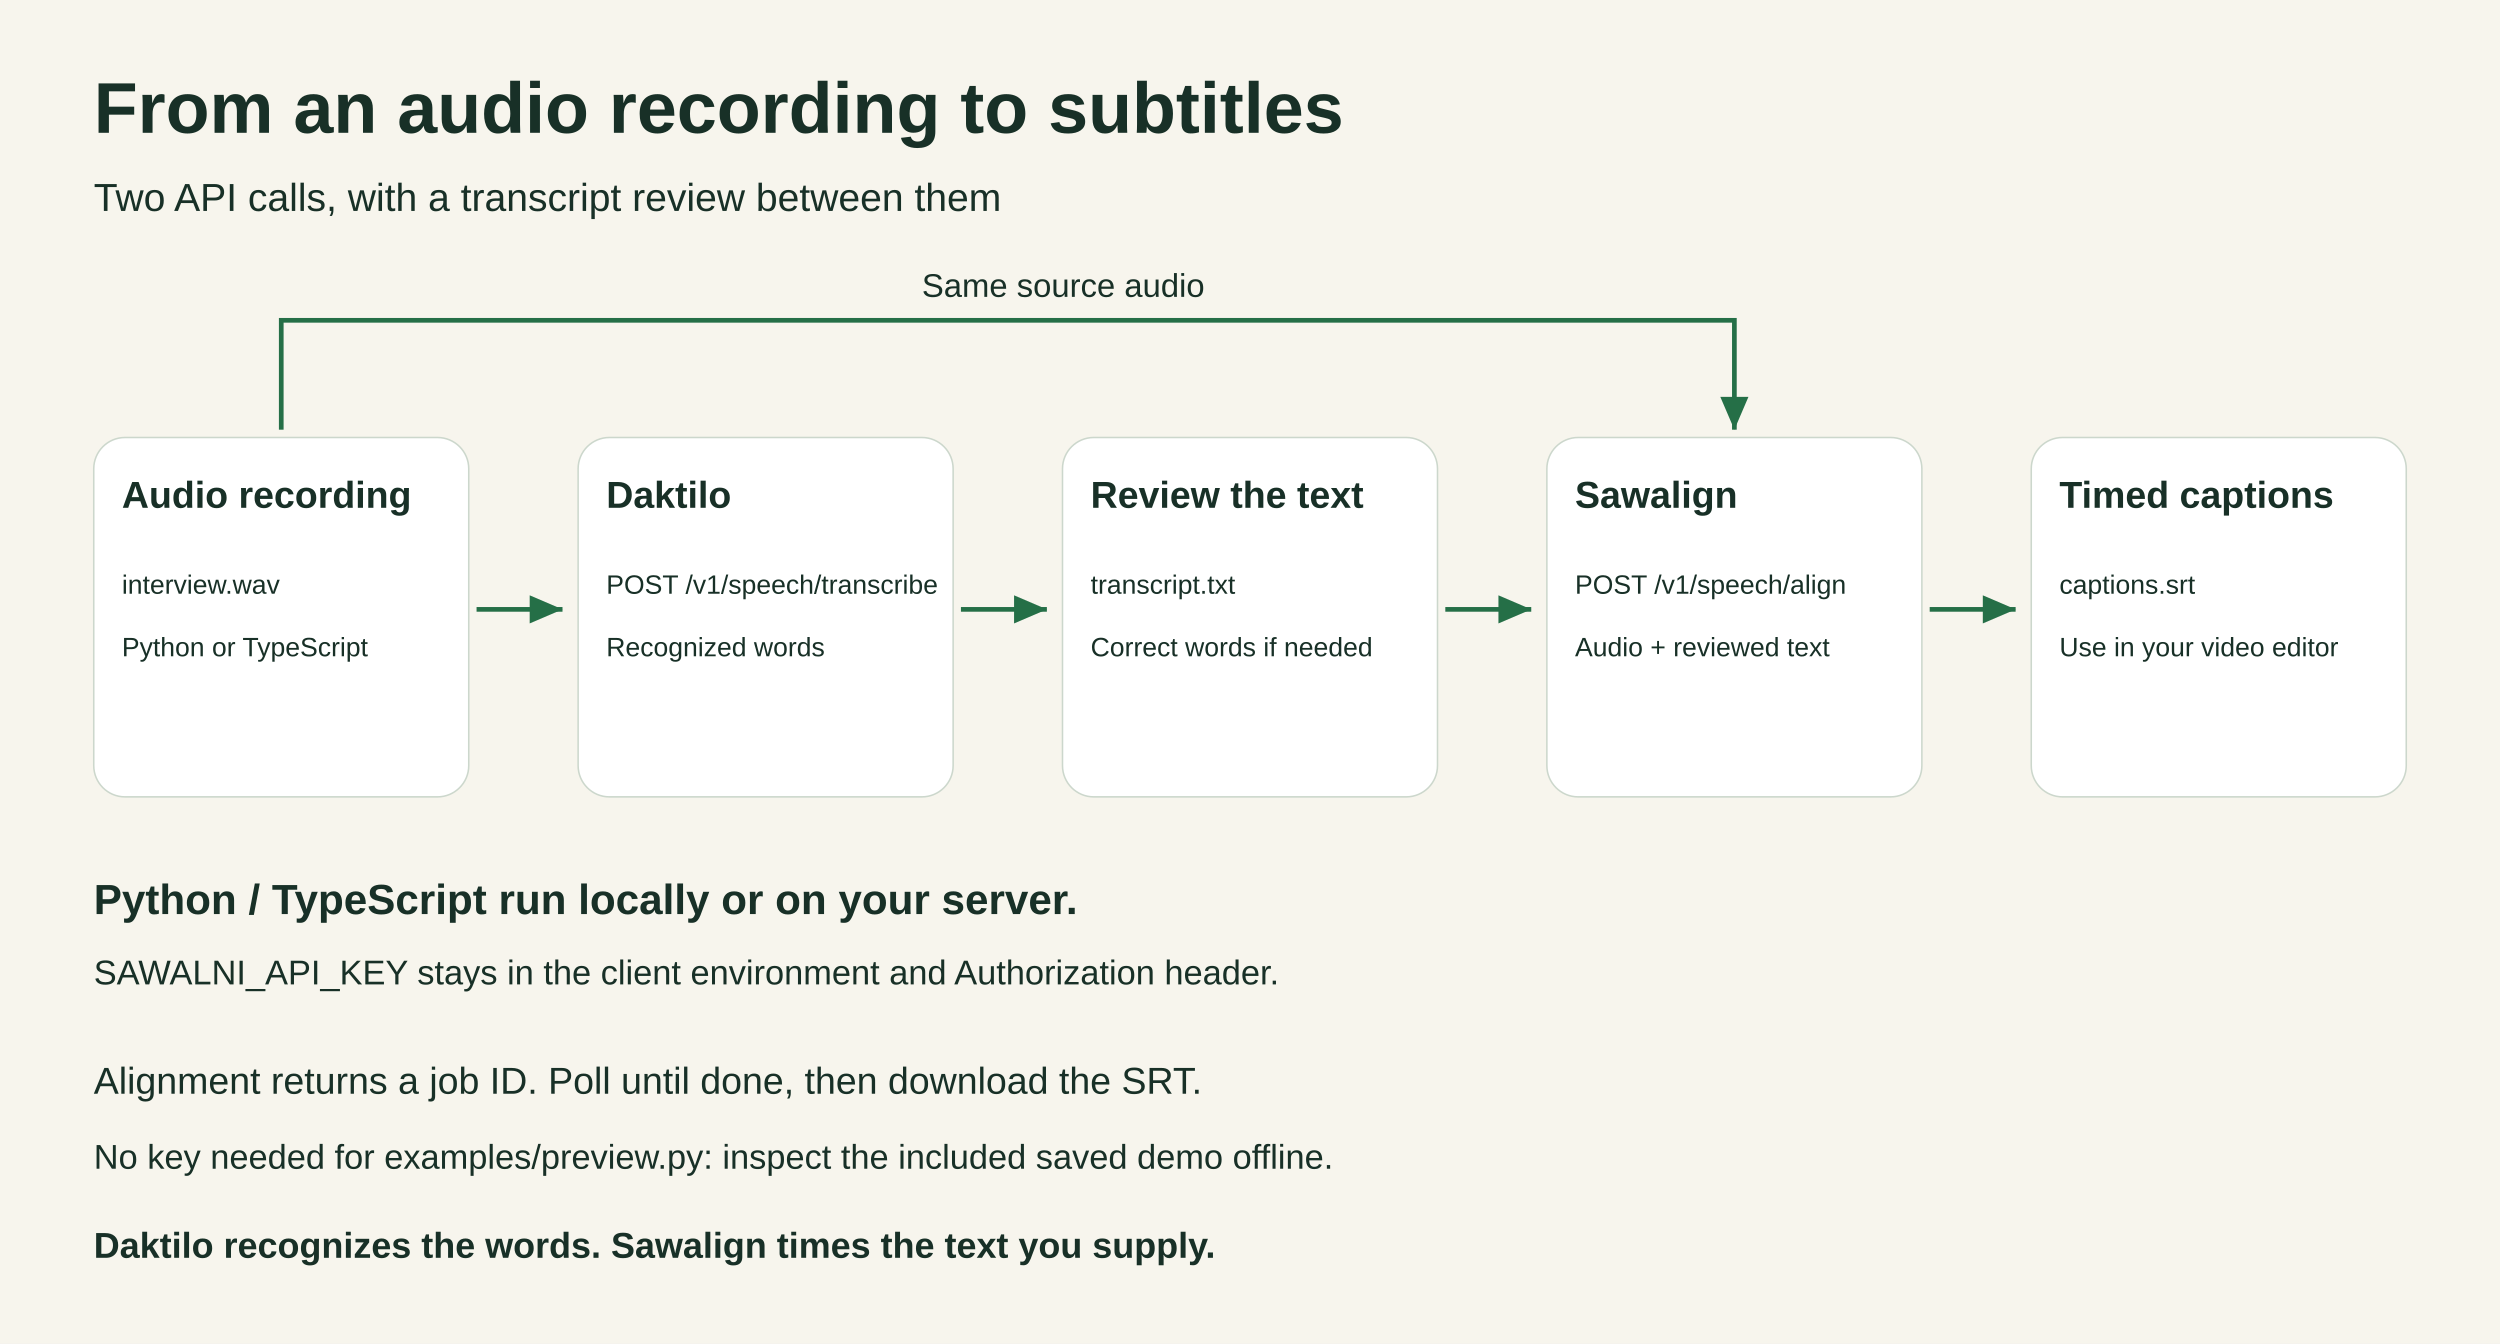
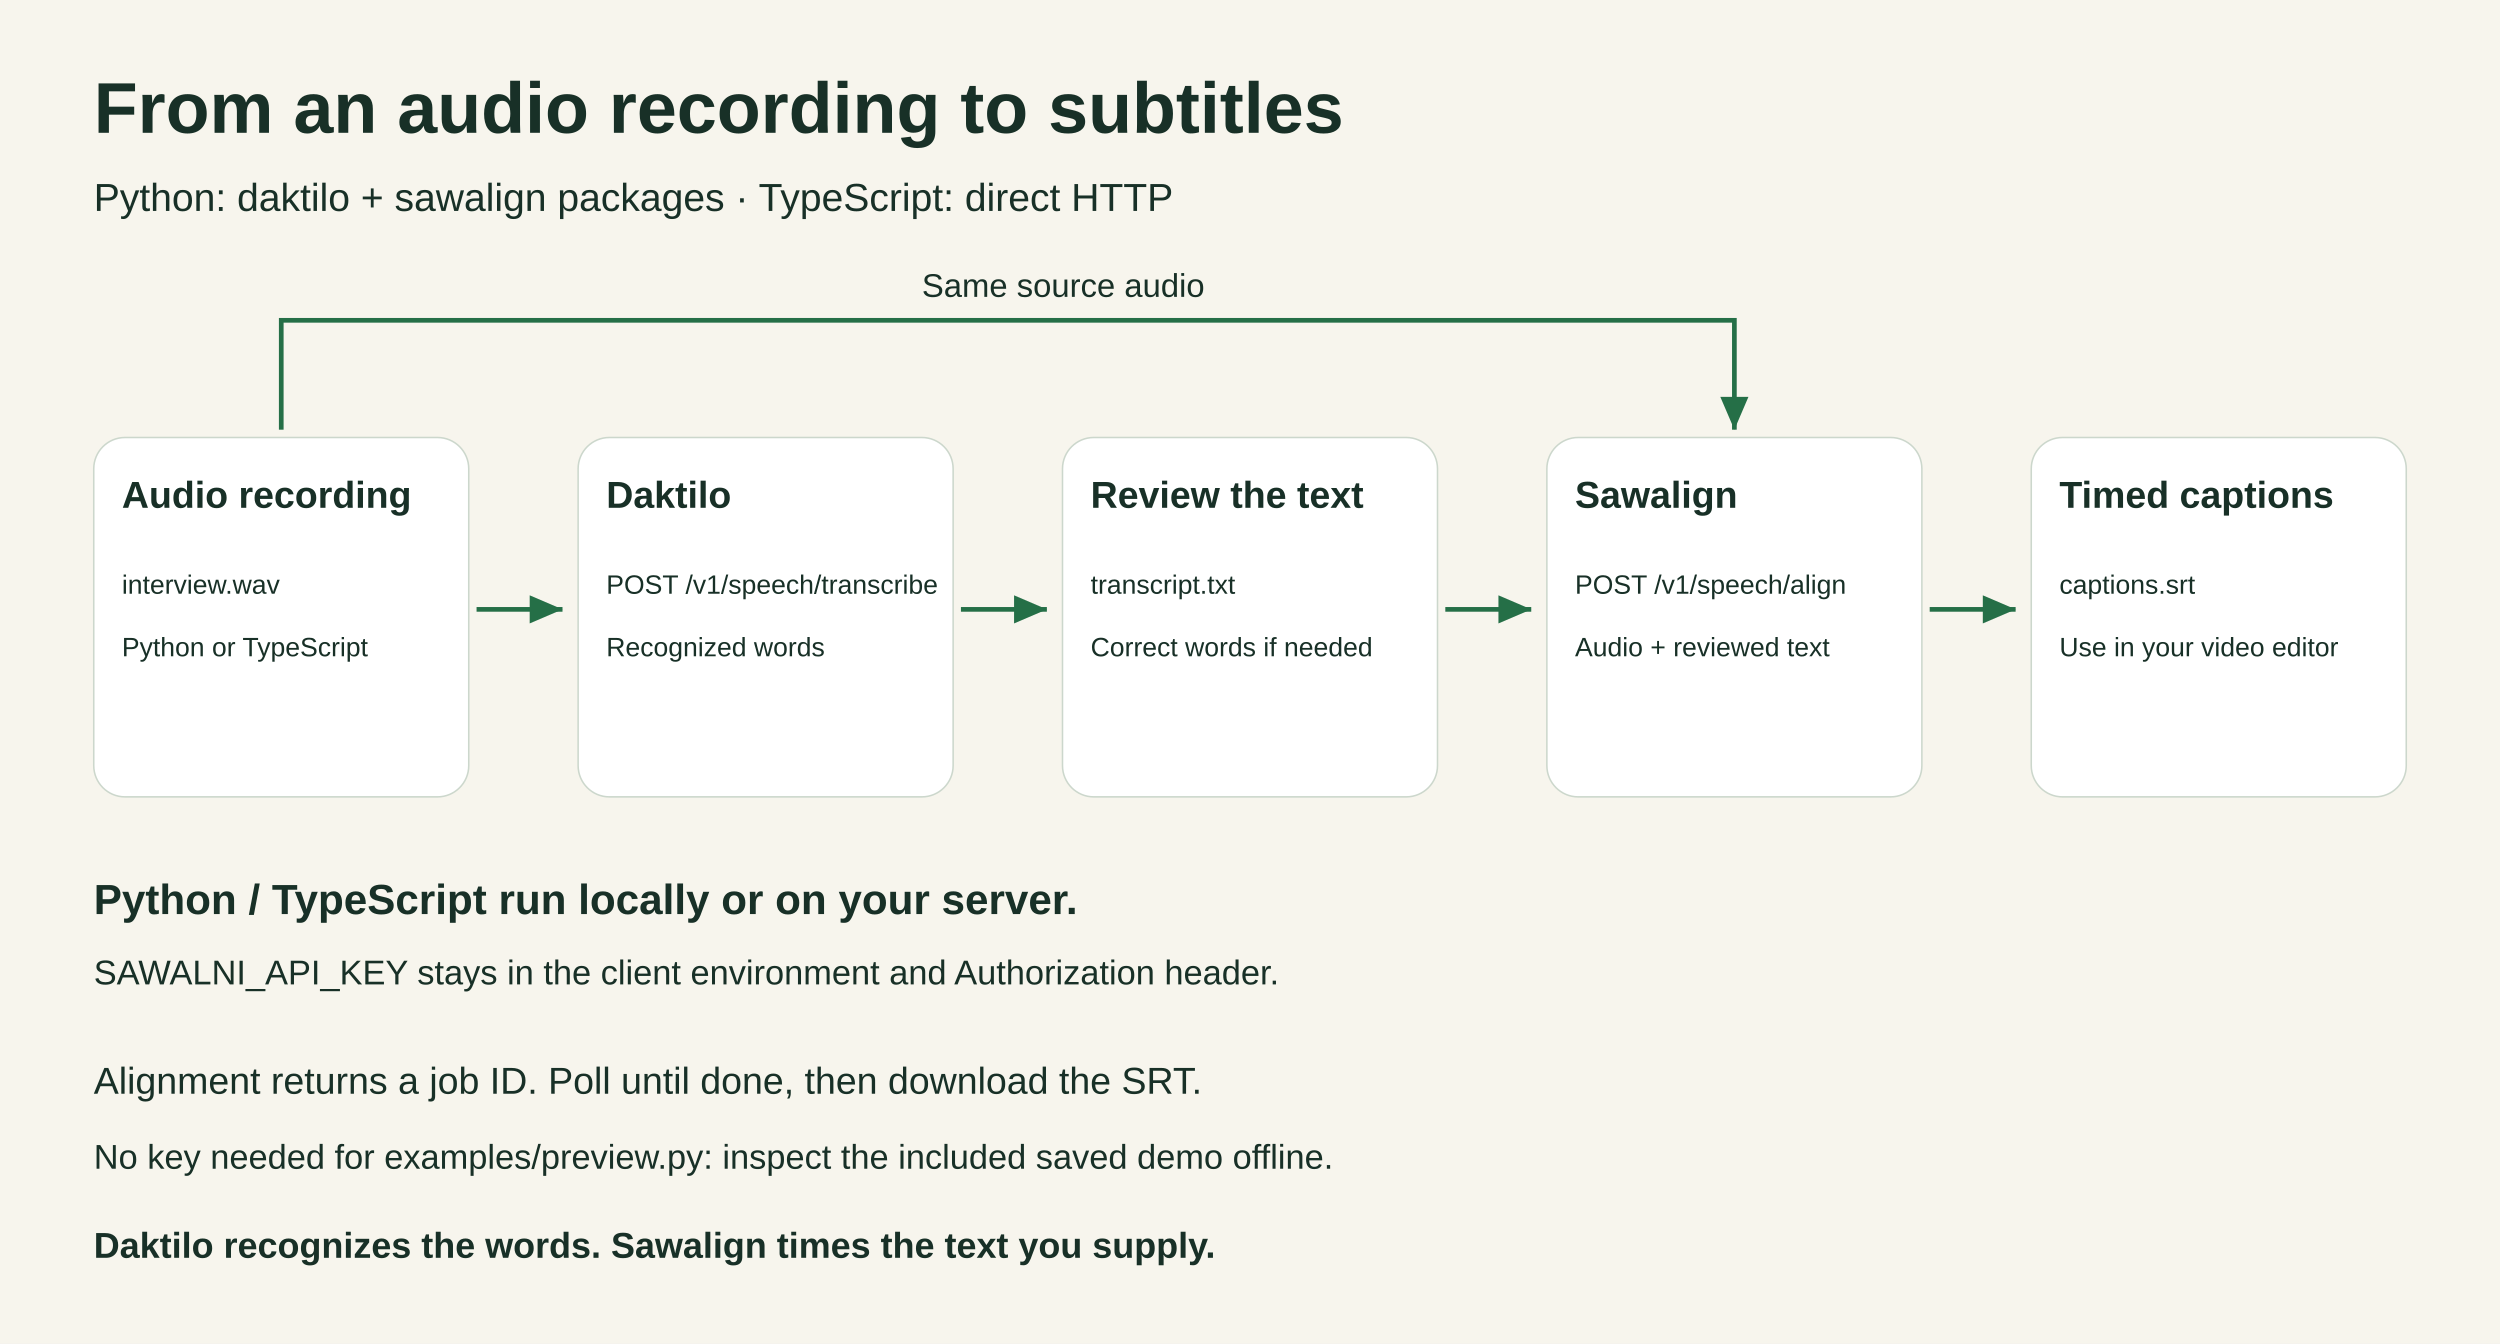
<svg xmlns="http://www.w3.org/2000/svg" width="1600" height="860">
  <defs>
    <marker id="a" markerWidth="8" markerHeight="8" refX="7" refY="3" orient="auto">
      <path d="M0 0L7 3L0 6" fill="#256f47" />
    </marker>
  </defs>
  <rect width="1600" height="860" fill="#f7f5ed" />
  <text x="60" y="85" font-family="Arial,sans-serif" font-size="46" font-weight="700" fill="#183027">From an audio recording to subtitles</text>
-   <text x="60" y="135" font-family="Arial,sans-serif" font-size="25" font-weight="400" fill="#183027">Two API calls, with a transcript review between them</text>
+   <text x="60" y="135" font-family="Arial,sans-serif" font-size="25" font-weight="400" fill="#183027">Python: daktilo + sawalign packages · TypeScript: direct HTTP</text>
  <rect x="60" y="280" width="240" height="230" rx="20" fill="white" stroke="#ccd7cc" />
  <text x="78" y="325" font-family="Arial,sans-serif" font-size="24" font-weight="700" fill="#183027">Audio recording</text>
  <text x="78" y="380" font-family="Arial,sans-serif" font-size="17" font-weight="400" fill="#183027">interview.wav</text>
  <text x="78" y="420" font-family="Arial,sans-serif" font-size="17" font-weight="400" fill="#183027">Python or TypeScript</text>
  <rect x="370" y="280" width="240" height="230" rx="20" fill="white" stroke="#ccd7cc" />
  <text x="388" y="325" font-family="Arial,sans-serif" font-size="24" font-weight="700" fill="#183027">Daktilo</text>
  <text x="388" y="380" font-family="Arial,sans-serif" font-size="17" font-weight="400" fill="#183027">POST /v1/speech/transcribe</text>
  <text x="388" y="420" font-family="Arial,sans-serif" font-size="17" font-weight="400" fill="#183027">Recognized words</text>
  <rect x="680" y="280" width="240" height="230" rx="20" fill="white" stroke="#ccd7cc" />
  <text x="698" y="325" font-family="Arial,sans-serif" font-size="24" font-weight="700" fill="#183027">Review the text</text>
  <text x="698" y="380" font-family="Arial,sans-serif" font-size="17" font-weight="400" fill="#183027">transcript.txt</text>
  <text x="698" y="420" font-family="Arial,sans-serif" font-size="17" font-weight="400" fill="#183027">Correct words if needed</text>
  <rect x="990" y="280" width="240" height="230" rx="20" fill="white" stroke="#ccd7cc" />
  <text x="1008" y="325" font-family="Arial,sans-serif" font-size="24" font-weight="700" fill="#183027">Sawalign</text>
  <text x="1008" y="380" font-family="Arial,sans-serif" font-size="17" font-weight="400" fill="#183027">POST /v1/speech/align</text>
  <text x="1008" y="420" font-family="Arial,sans-serif" font-size="17" font-weight="400" fill="#183027">Audio + reviewed text</text>
  <rect x="1300" y="280" width="240" height="230" rx="20" fill="white" stroke="#ccd7cc" />
  <text x="1318" y="325" font-family="Arial,sans-serif" font-size="24" font-weight="700" fill="#183027">Timed captions</text>
  <text x="1318" y="380" font-family="Arial,sans-serif" font-size="17" font-weight="400" fill="#183027">captions.srt</text>
  <text x="1318" y="420" font-family="Arial,sans-serif" font-size="17" font-weight="400" fill="#183027">Use in your video editor</text>
  <path d="M305 390 H360" stroke="#256f47" stroke-width="3" marker-end="url(#a)" />
  <path d="M615 390 H670" stroke="#256f47" stroke-width="3" marker-end="url(#a)" />
  <path d="M925 390 H980" stroke="#256f47" stroke-width="3" marker-end="url(#a)" />
  <path d="M1235 390 H1290" stroke="#256f47" stroke-width="3" marker-end="url(#a)" />
  <path d="M180 275 V205 H1110 V275" stroke="#256f47" stroke-width="3" fill="none" marker-end="url(#a)" />
  <text x="590" y="190" font-family="Arial,sans-serif" font-size="21" font-weight="400" fill="#183027">Same source audio</text>
  <text x="60" y="585" font-family="Arial,sans-serif" font-size="27" font-weight="700" fill="#183027">Python / TypeScript run locally or on your server.</text>
  <text x="60" y="630" font-family="Arial,sans-serif" font-size="22" font-weight="400" fill="#183027">SAWALNI_API_KEY stays in the client environment and Authorization header.</text>
  <text x="60" y="700" font-family="Arial,sans-serif" font-size="24" font-weight="400" fill="#183027">Alignment returns a job ID. Poll until done, then download the SRT.</text>
  <text x="60" y="748" font-family="Arial,sans-serif" font-size="22" font-weight="400" fill="#183027">No key needed for examples/preview.py: inspect the included saved demo offline.</text>
  <text x="60" y="805" font-family="Arial,sans-serif" font-size="23" font-weight="700" fill="#183027">Daktilo recognizes the words. Sawalign times the text you supply.</text>
</svg>
